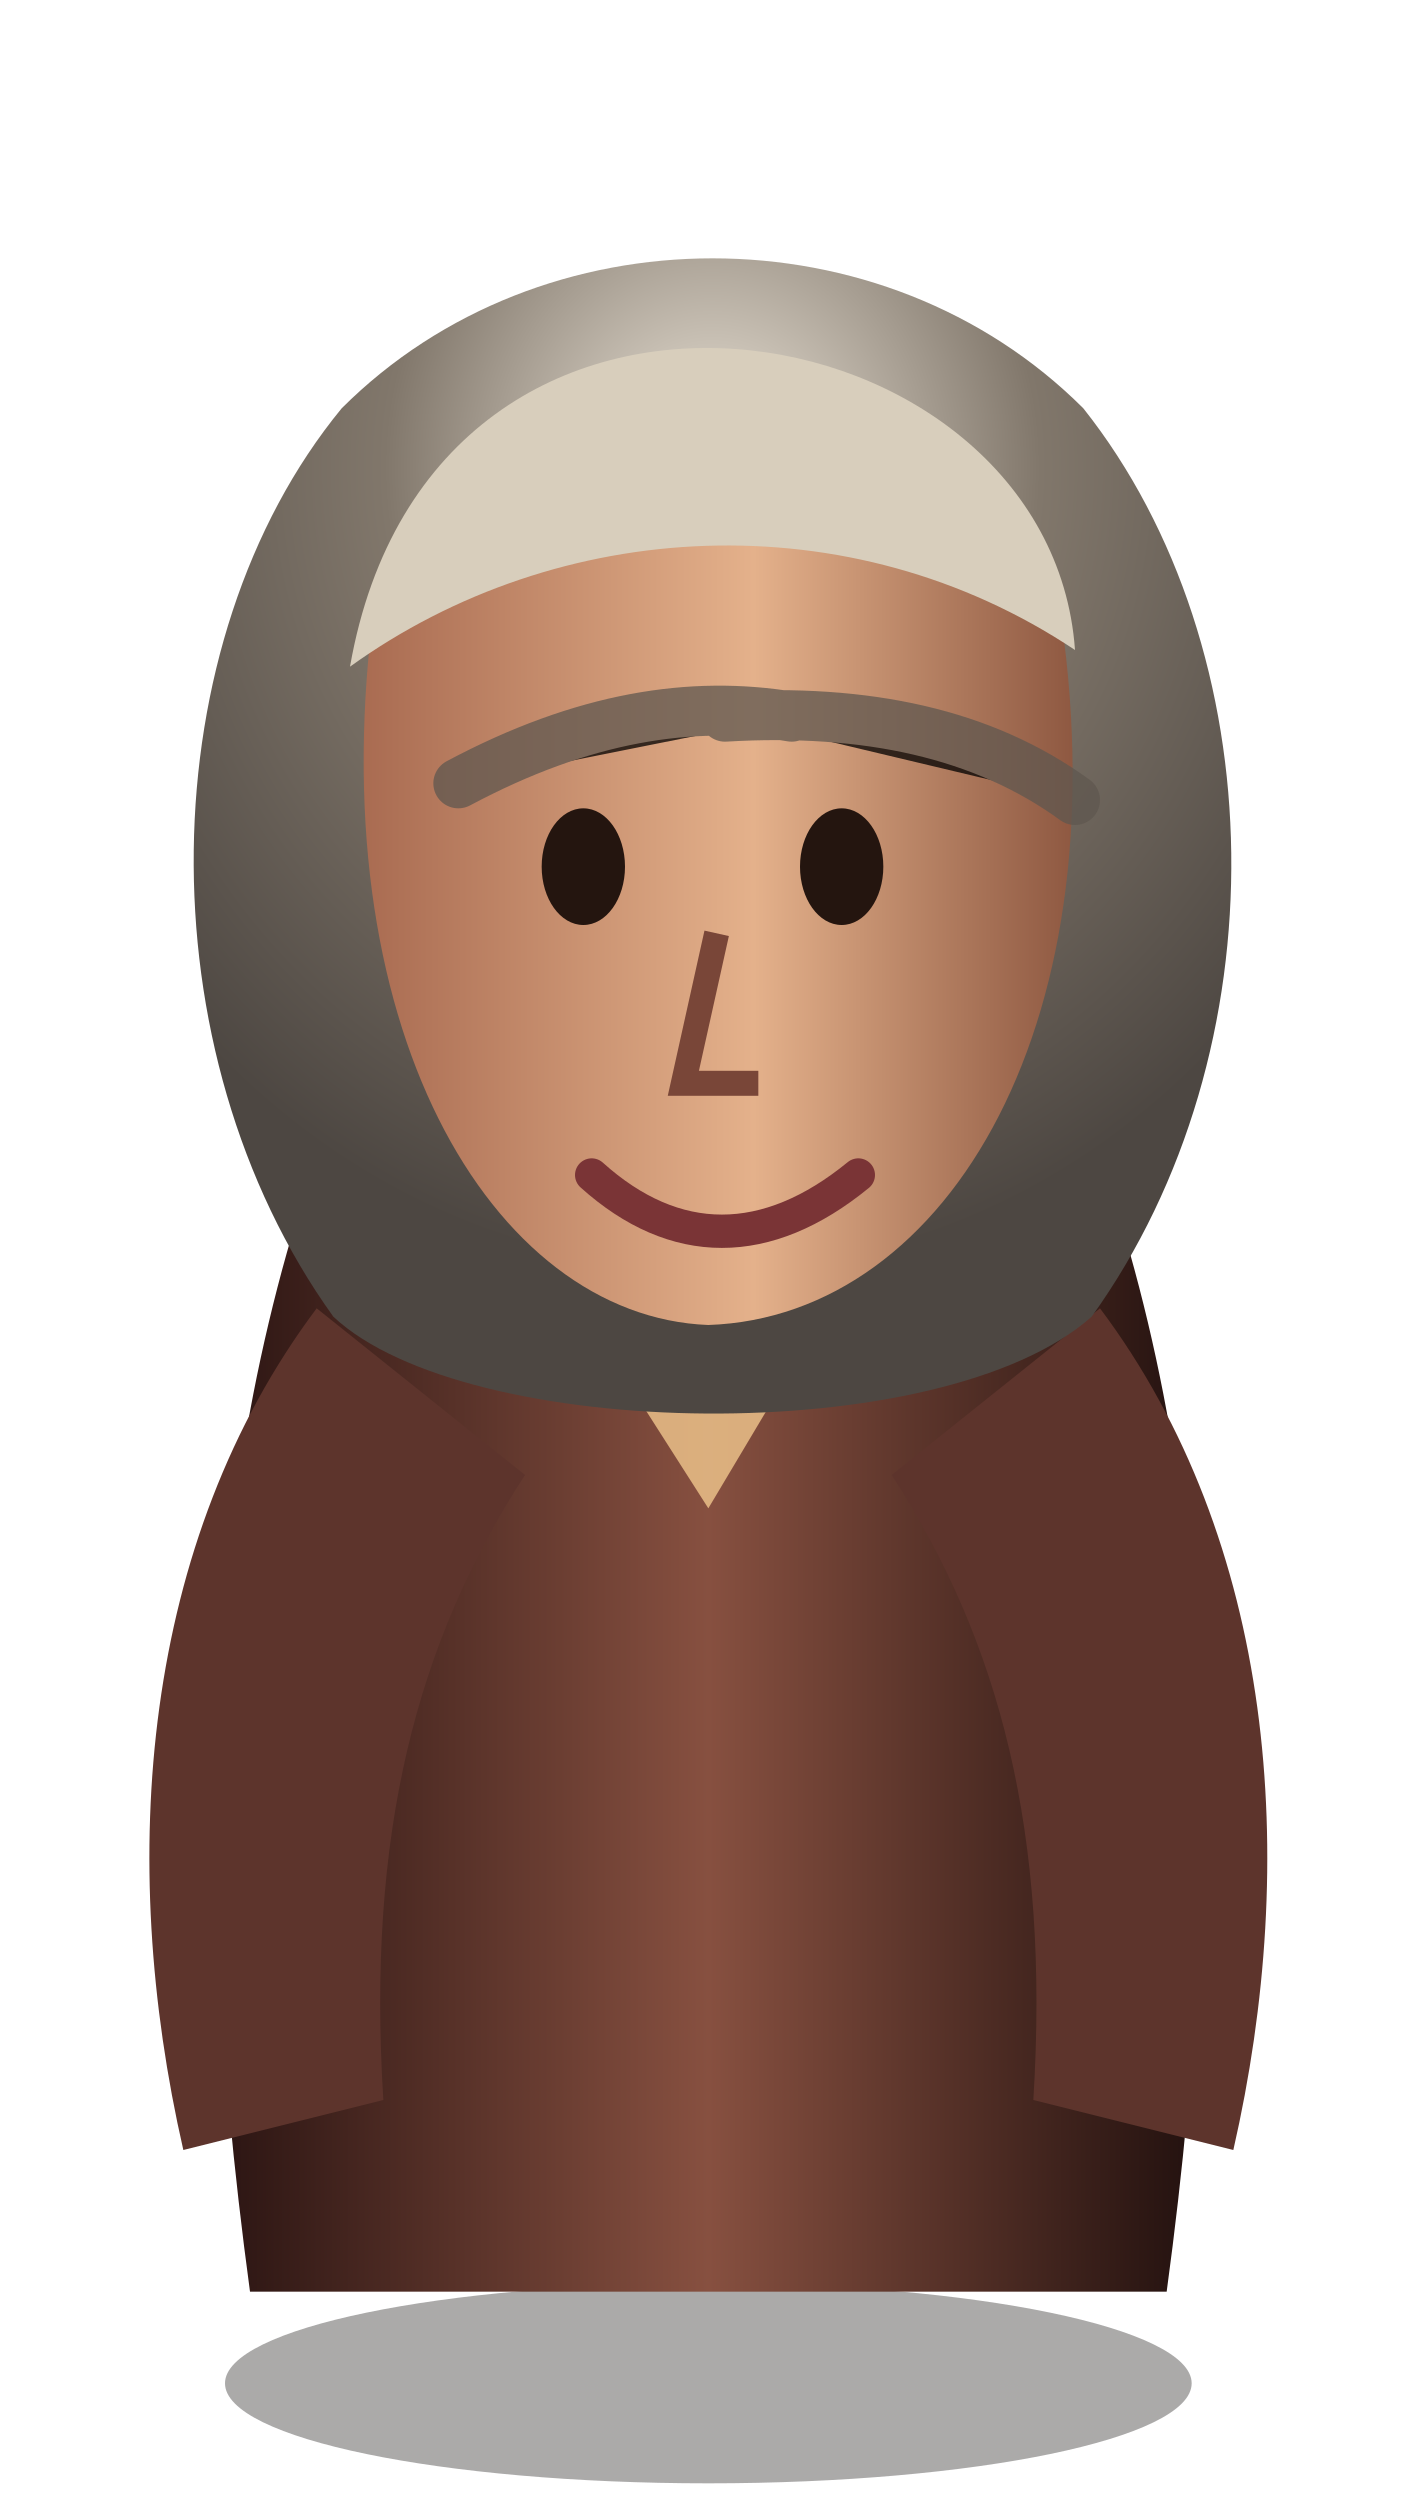
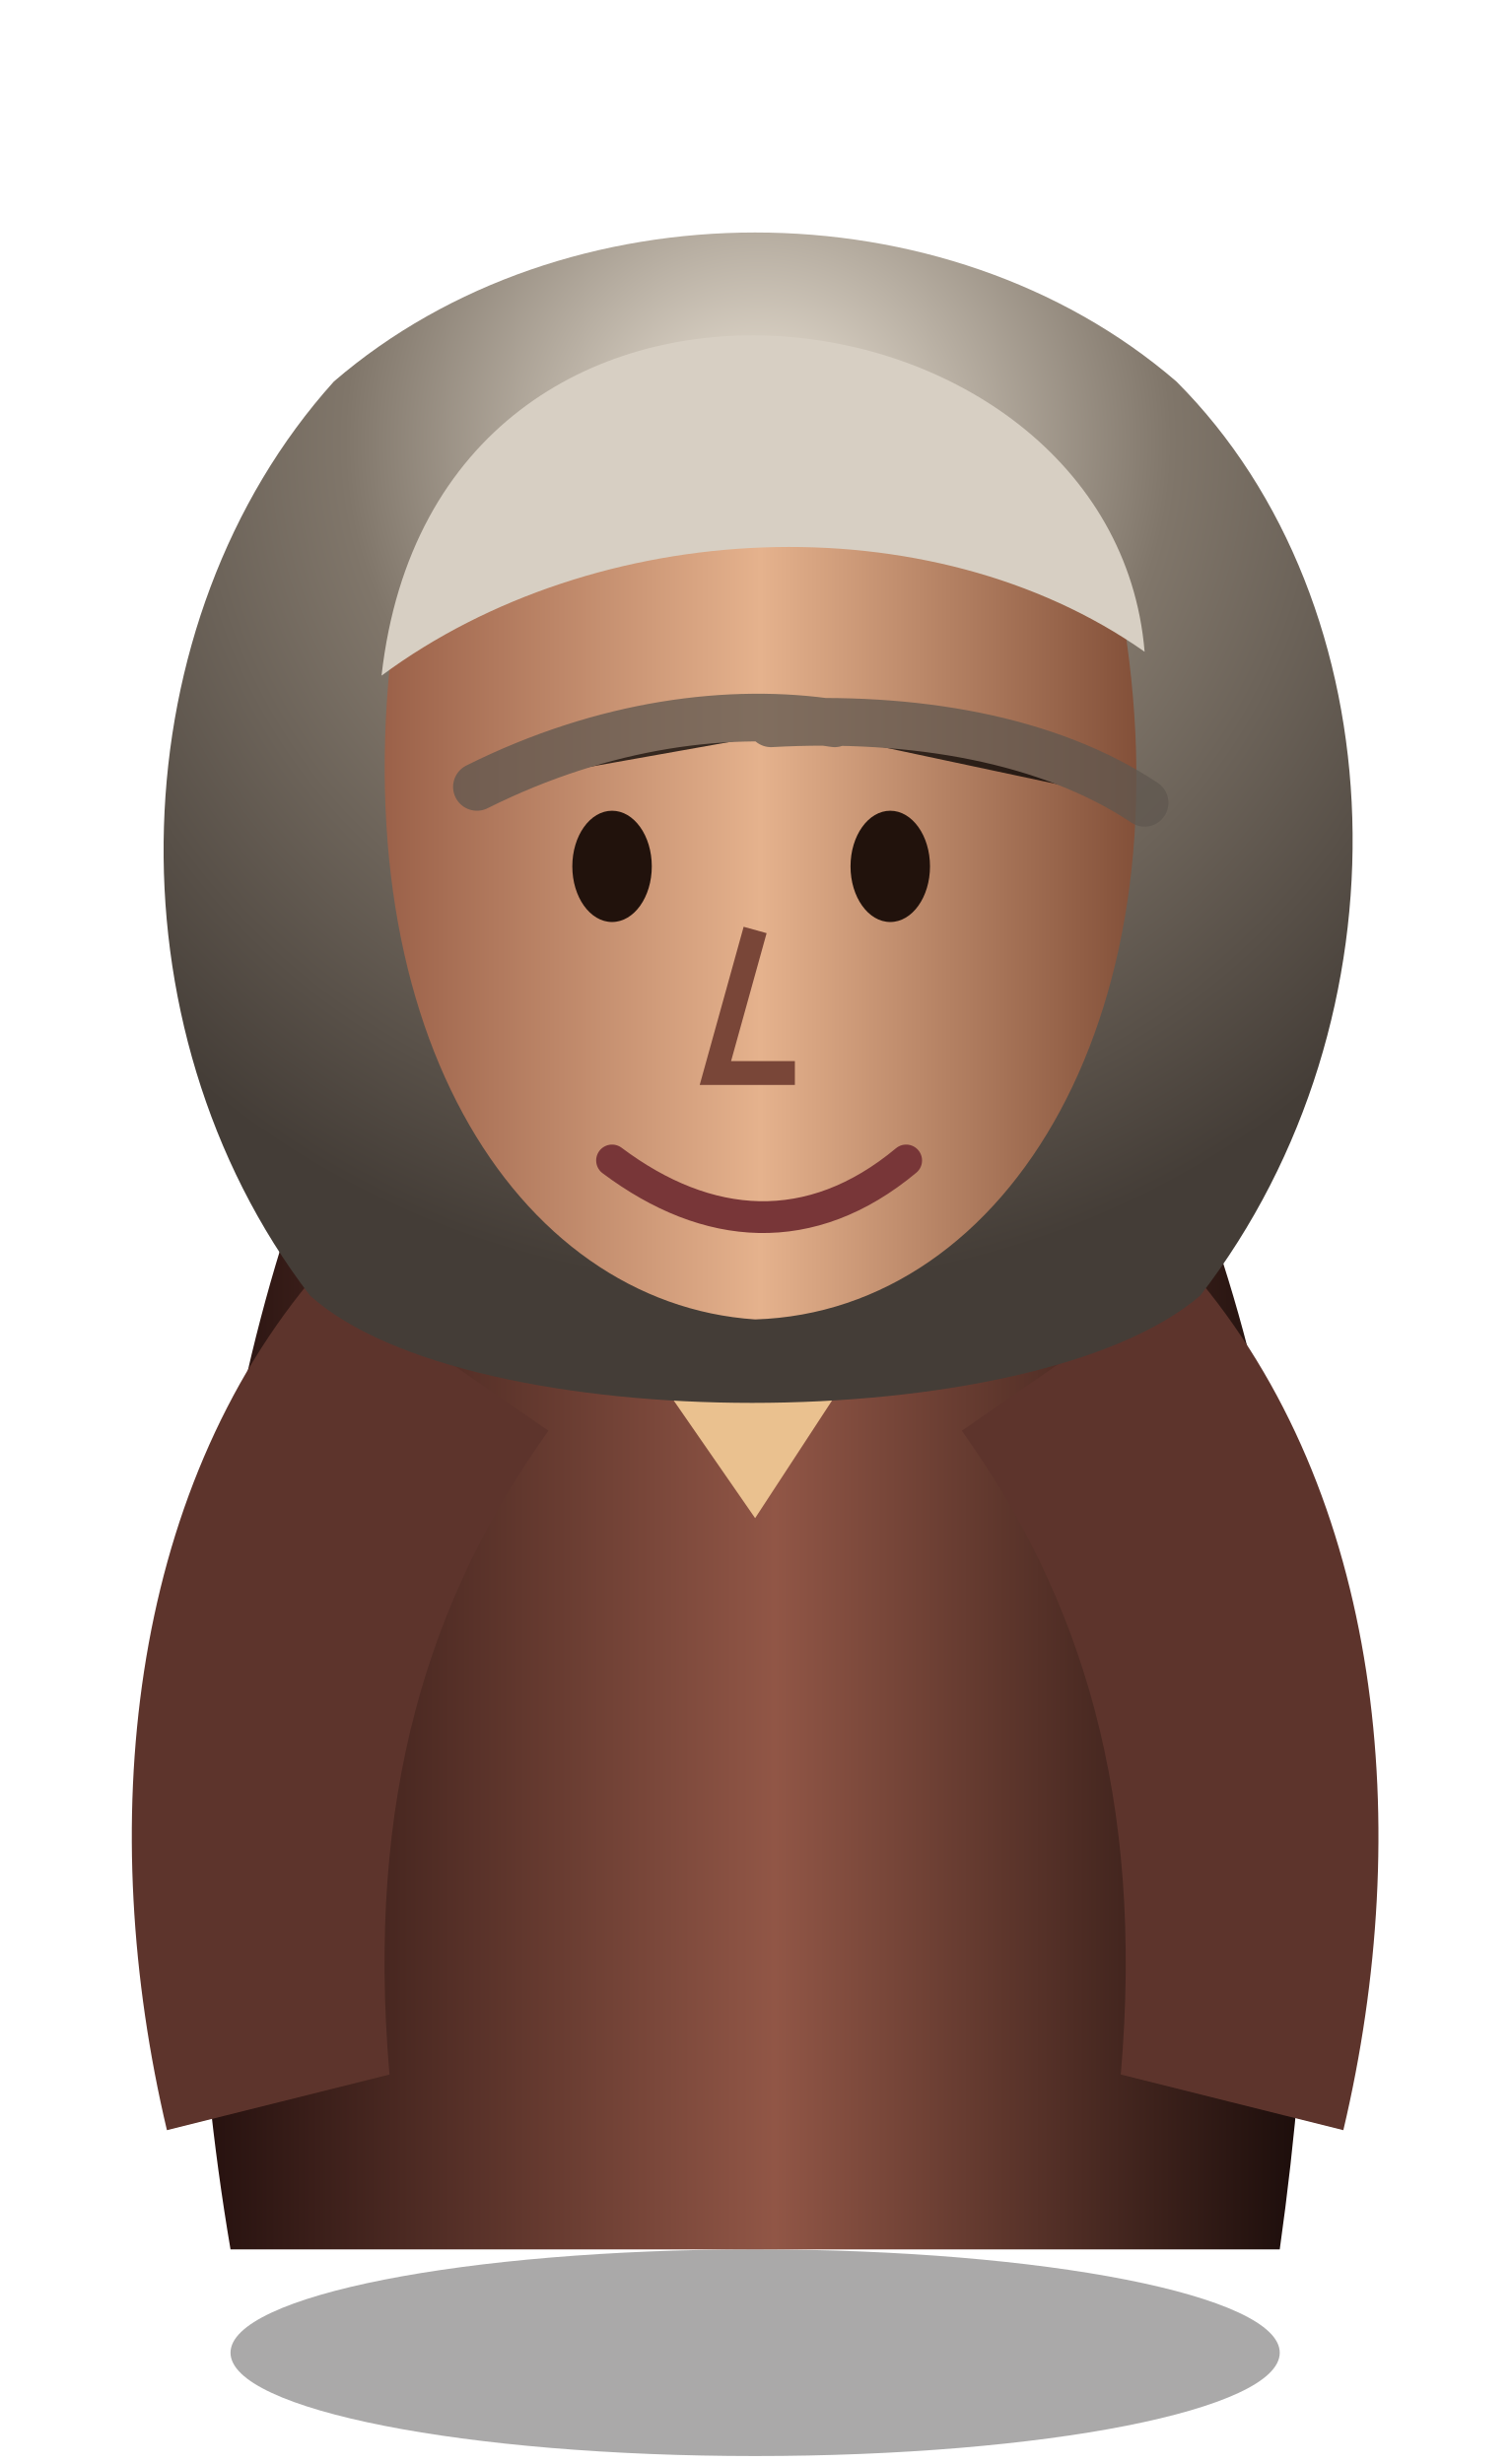
- <svg xmlns="http://www.w3.org/2000/svg" viewBox="0 0 170 300">
+ <svg xmlns="http://www.w3.org/2000/svg" viewBox="0 0 190 310">
  <defs>
    <linearGradient id="skin" x1="0" x2="1">
-       <stop stop-color="#a96b51" />
-       <stop offset=".55" stop-color="#e4b18b" />
-       <stop offset="1" stop-color="#8e5841" />
+       <stop stop-color="#9b6149" />
+       <stop offset=".5" stop-color="#e5b28d" />
+       <stop offset="1" stop-color="#835039" />
    </linearGradient>
    <linearGradient id="dress" x1="0" x2="1">
-       <stop stop-color="#2a1412" />
-       <stop offset=".5" stop-color="#875040" />
-       <stop offset="1" stop-color="#21100e" />
+       <stop stop-color="#24100e" />
+       <stop offset=".52" stop-color="#915646" />
+       <stop offset="1" stop-color="#1a0c0a" />
    </linearGradient>
-     <radialGradient id="hair" cx="50%" cy="18%" r="70%">
-       <stop stop-color="#eee7db" />
-       <stop offset=".45" stop-color="#81776b" />
-       <stop offset="1" stop-color="#4d4742" />
+     <radialGradient id="hair" cx="50%" cy="18%" r="72%">
+       <stop stop-color="#f0e8db" />
+       <stop offset=".48" stop-color="#80766a" />
+       <stop offset="1" stop-color="#443d37" />
    </radialGradient>
  </defs>
-   <ellipse cx="85" cy="286" rx="58" ry="12" fill="#080504" opacity=".34" />
-   <path d="M43 126c-18 42-21 90-13 149h110c8-59 5-107-13-149-23-20-62-21-84 0z" fill="url(#dress)" />
-   <path d="M55 134l30 47 28-47" fill="#eabf88" opacity=".85" />
-   <path d="M38 157c-21 28-24 66-16 101l24-6c-2-32 4-55 17-75zM132 157c21 28 24 66 16 101l-24-6c2-32-4-55-17-75z" fill="#5d342c" />
-   <path d="M41 49c-23 28-24 77-1 109 16 15 73 16 91 0 23-32 22-80-1-109-24-24-65-24-89 0z" fill="url(#hair)" />
-   <path d="M45 72c-7 51 14 86 40 87 29-1 50-37 42-87-22-17-59-17-82 0z" fill="url(#skin)" />
-   <path d="M42 80c25-18 60-20 87-2-3-42-77-55-87 2z" fill="#d8cebc" />
-   <ellipse cx="70" cy="104" rx="5" ry="7" fill="#24150f" />
-   <ellipse cx="101" cy="104" rx="5" ry="7" fill="#24150f" />
-   <path d="M86 112l-4 18h9" fill="none" stroke="#794638" stroke-width="3" />
-   <path d="M71 141c10 9 21 9 32 0" fill="none" stroke="#7a3436" stroke-width="4" stroke-linecap="round" />
-   <path d="M55 94c15-8 28-10 40-8M87 86c17-1 31 2 42 10" stroke="#5f574f" stroke-width="6" stroke-linecap="round" opacity=".75" />
+   <ellipse cx="95" cy="296" rx="66" ry="13" fill="#050303" opacity=".34" />
+   <path d="M45 132c-20 42-25 98-16 151h132c8-57 3-109-18-151-24-22-74-23-98 0z" fill="url(#dress)" />
+   <path d="M59 139l36 52 34-52" fill="#eac18f" />
+   <path d="M40 160c-24 28-28 70-19 108l28-7c-3-35 5-60 20-81zM150 160c24 28 28 70 19 108l-28-7c3-35-5-60-20-81z" fill="#5d342c" />
+   <path d="M42 48c-27 30-29 81-3 115 20 18 91 18 112 0 27-35 25-87-3-115-29-25-77-25-106 0z" fill="url(#hair)" />
+   <path d="M50 76c-8 53 15 88 45 90 32-1 55-39 46-90-25-18-67-18-91 0z" fill="url(#skin)" />
+   <path d="M48 85c27-20 69-22 96-3-4-48-89-59-96 3z" fill="#d7cfc3" />
+   <ellipse cx="77" cy="109" rx="5" ry="7" fill="#21120c" />
+   <ellipse cx="112" cy="109" rx="5" ry="7" fill="#21120c" />
+   <path d="M95 117l-5 18h10" fill="none" stroke="#794638" stroke-width="3" />
+   <path d="M77 146c12 9 25 10 37 0" fill="none" stroke="#783638" stroke-width="4" stroke-linecap="round" />
+   <path d="M60 99c16-8 32-10 45-8M97 91c18-1 35 2 47 10" stroke="#5f574f" stroke-width="6" stroke-linecap="round" opacity=".75" />
</svg>
